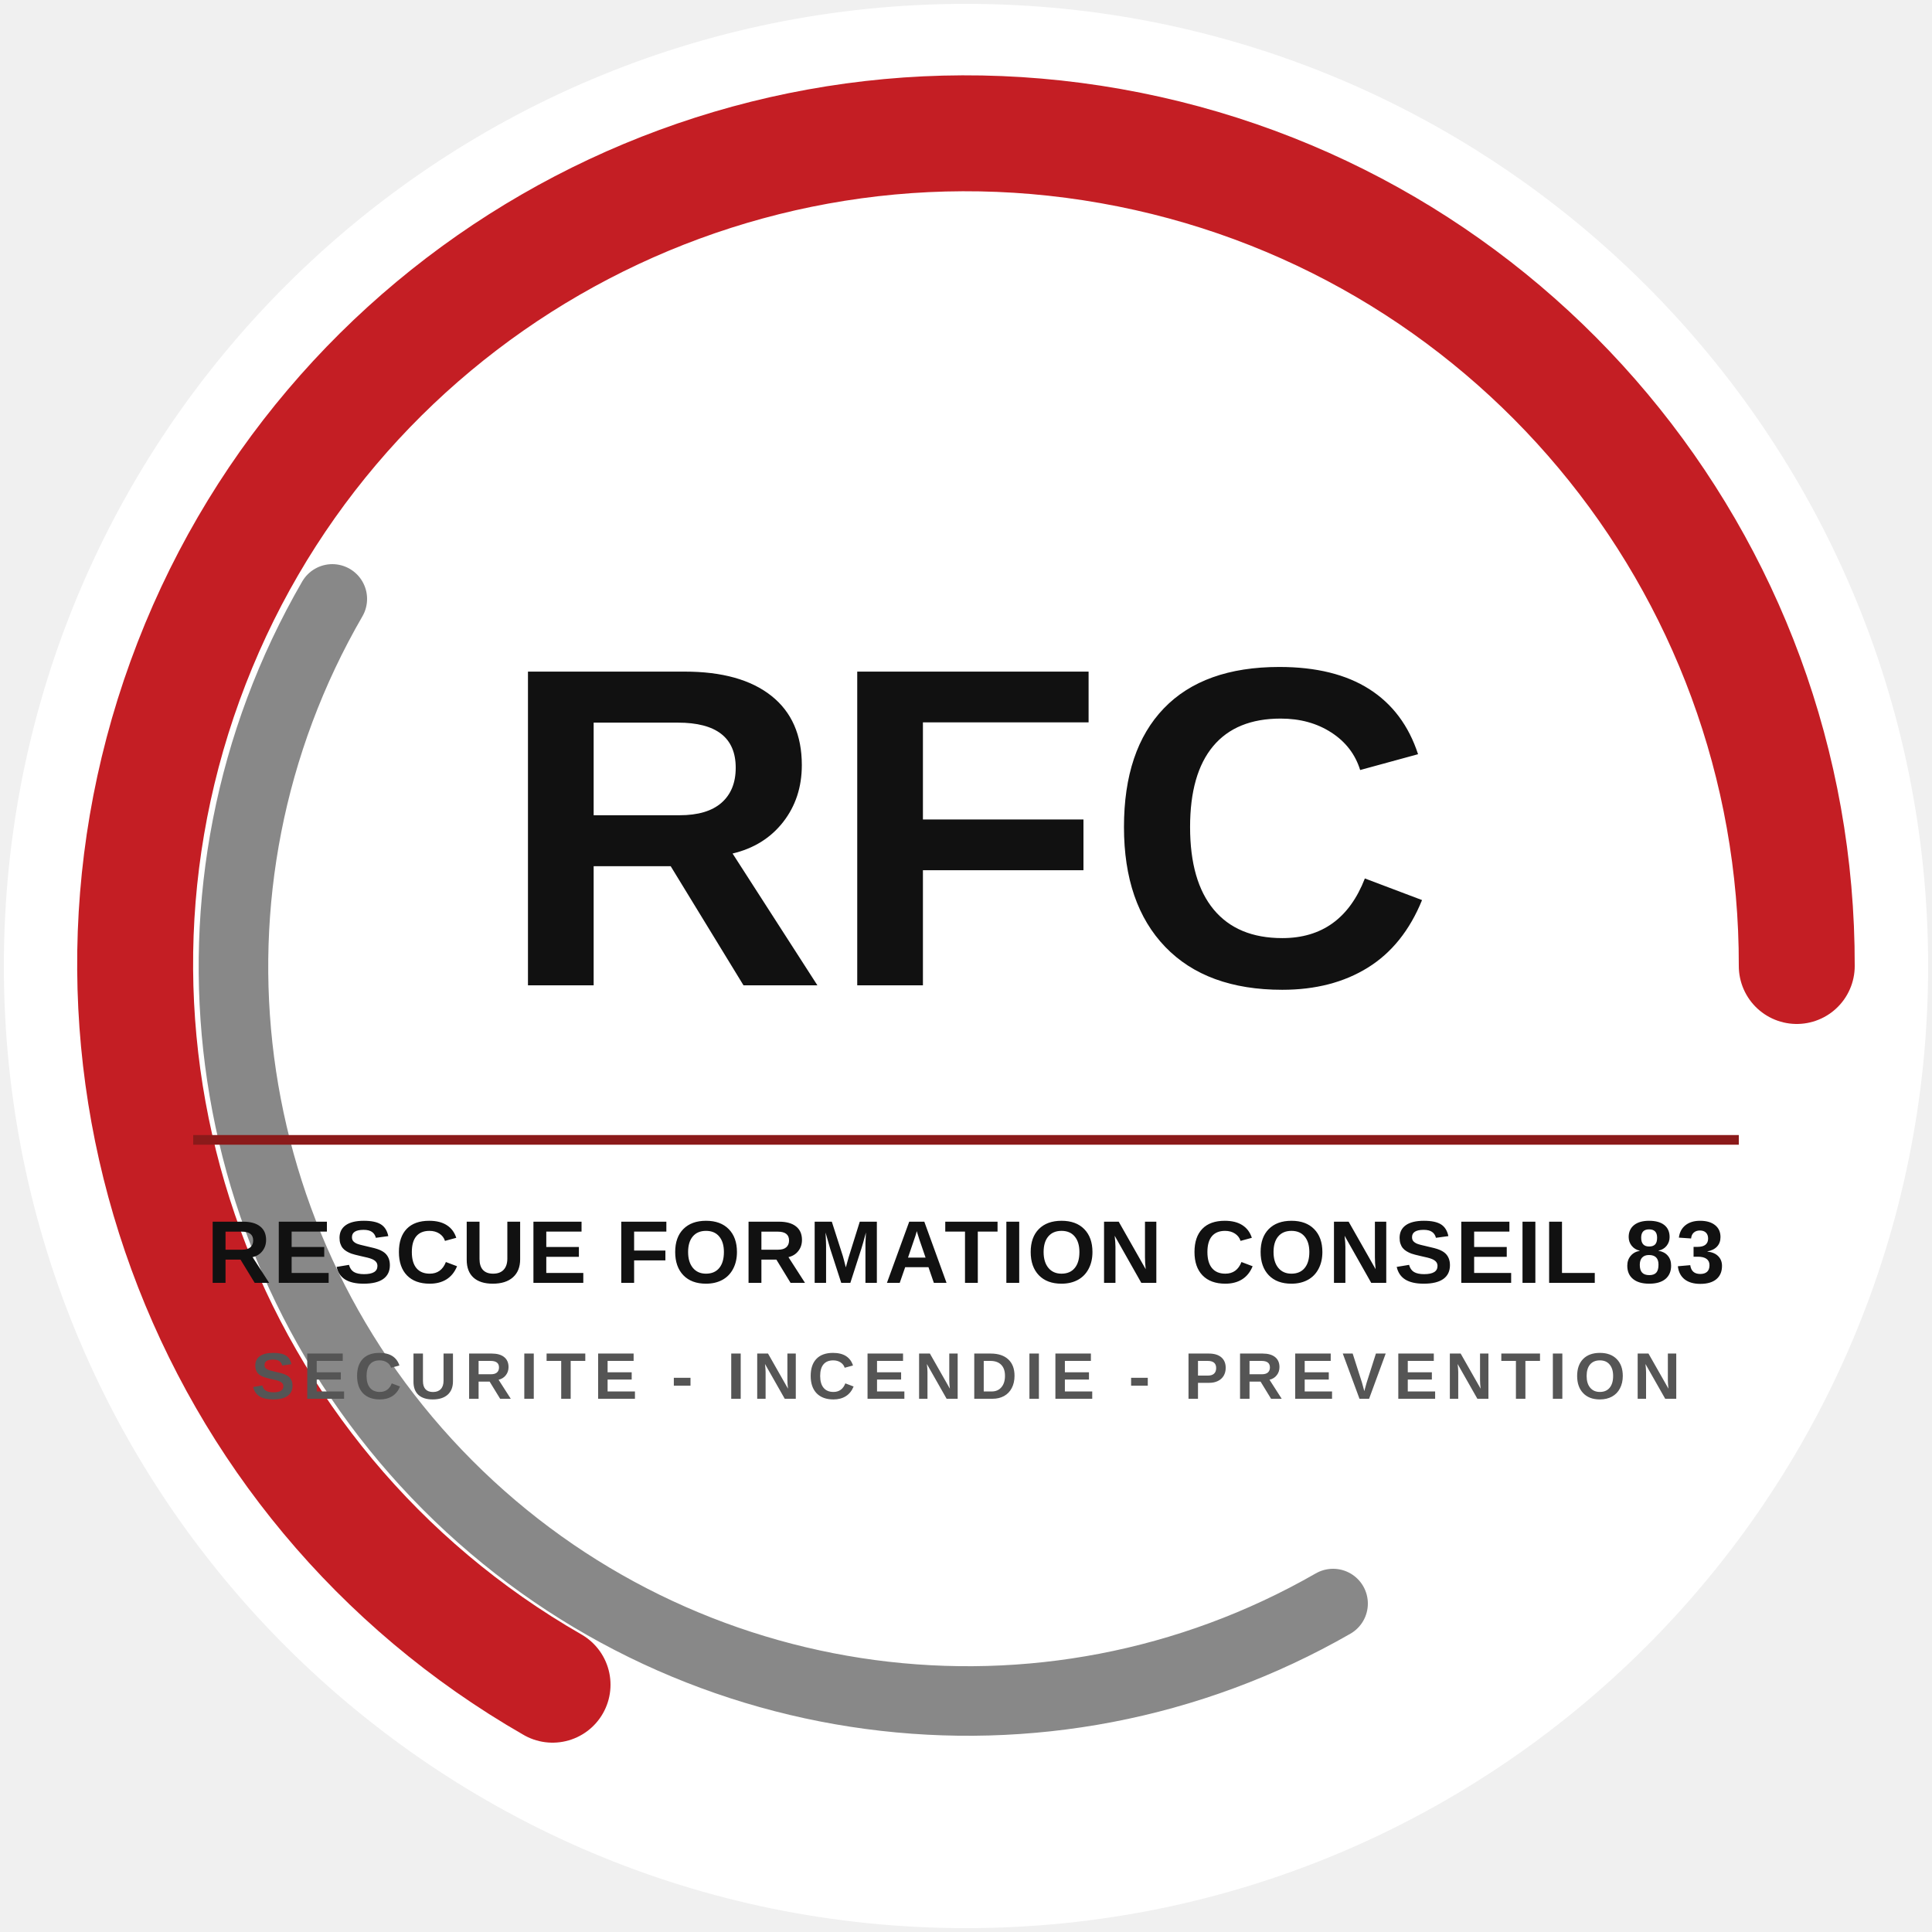
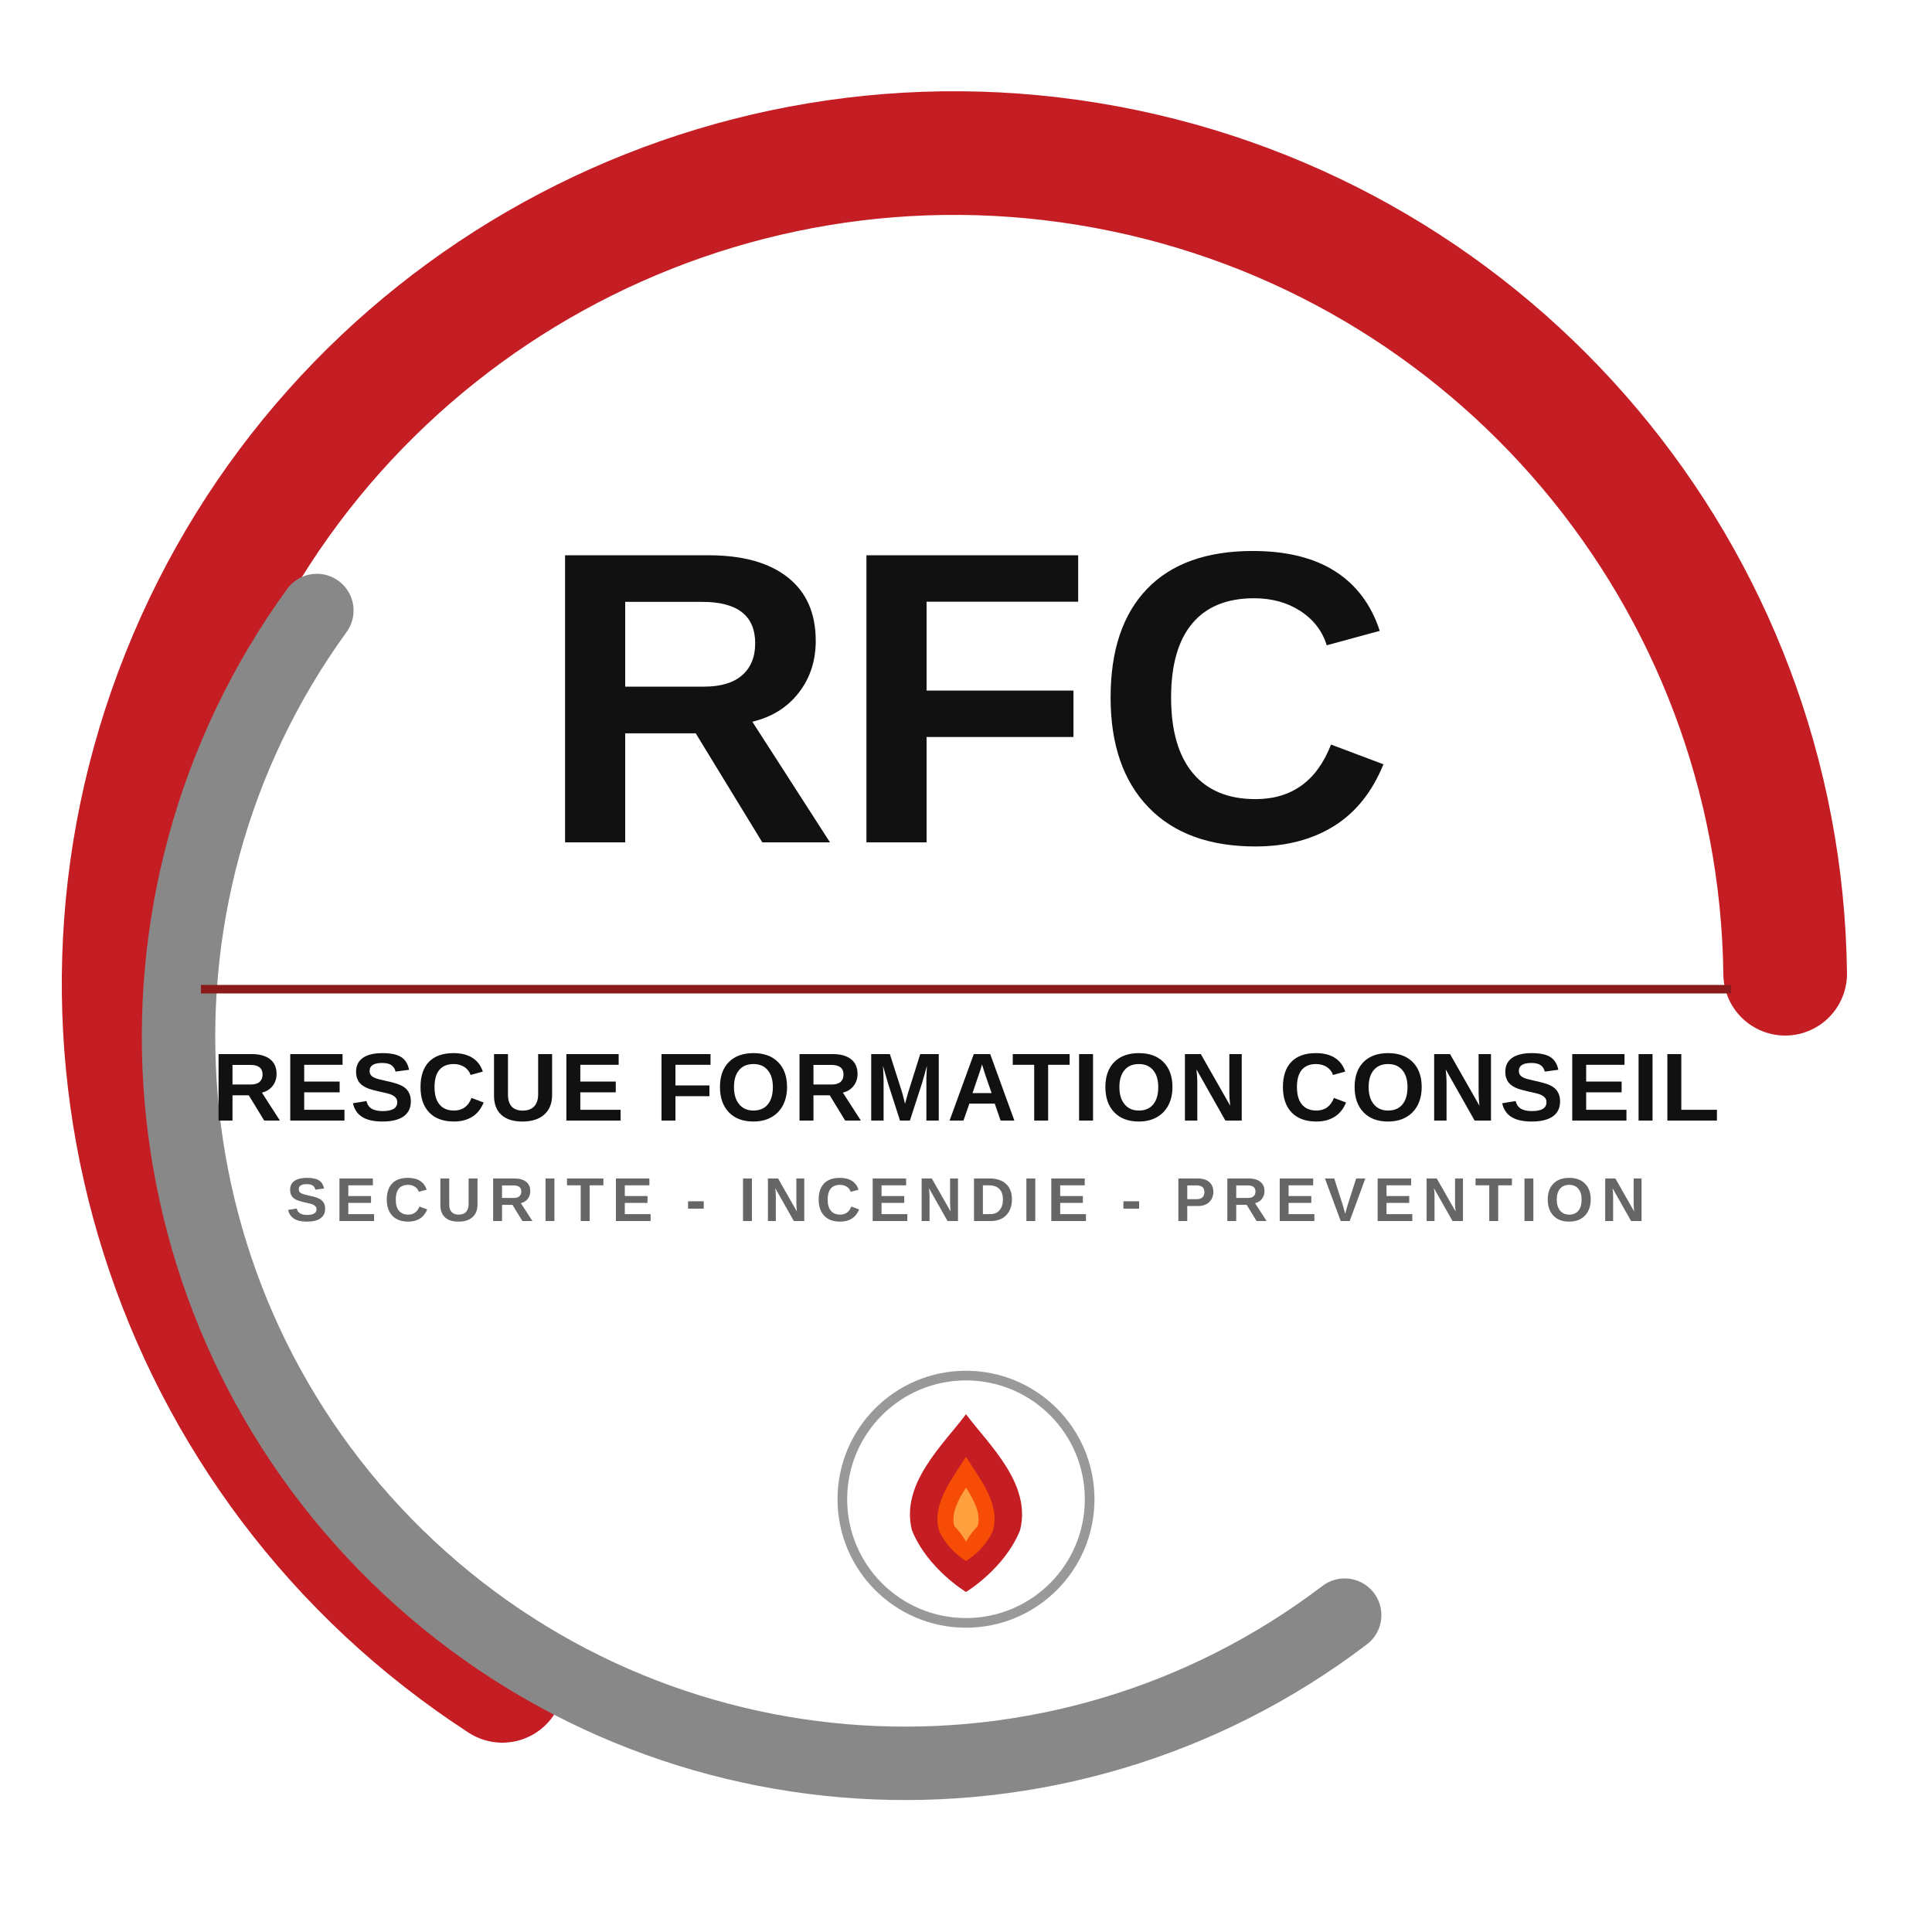
<svg xmlns="http://www.w3.org/2000/svg" viewBox="0 0 500 500">
-   <circle cx="250" cy="250" r="249" fill="white" />
-   <path d="M143 436 A215 215 0 1 1 465 250" stroke="#C41E24" stroke-width="30" fill="none" stroke-linecap="round" />
-   <path d="M86 155 A190 190 0 0 0 345 415" stroke="#888888" stroke-width="18" fill="none" stroke-linecap="round" />
-   <text x="250" y="255" font-family="Arial Black, Arial, Helvetica, sans-serif" font-size="118" font-weight="900" fill="#111111" text-anchor="middle">RFC</text>
-   <line x1="50" y1="295" x2="450" y2="295" stroke="#8B1A1A" stroke-width="2.5" />
-   <text x="250" y="332" font-family="Arial Black, Arial, Helvetica, sans-serif" font-size="23" font-weight="900" fill="#111111" text-anchor="middle" letter-spacing="0.5">RESCUE FORMATION CONSEIL 83</text>
-   <text x="250" y="362" font-family="Arial, Helvetica, sans-serif" font-size="17" font-weight="700" fill="#555555" text-anchor="middle" letter-spacing="2">SECURITE - INCENDIE - PREVENTION</text>
+   <rect width="500" height="500" fill="white" />
+   <path d="M130 435 A215 215 0 1 1 462 252" stroke="#C41E24" stroke-width="32" fill="none" stroke-linecap="round" />
+   <path d="M82 158 A188 188 0 0 0 348 418" stroke="#888888" stroke-width="19" fill="none" stroke-linecap="round" />
+   <text x="250" y="218" font-family="Arial Black, Arial, Helvetica, sans-serif" font-size="108" font-weight="900" fill="#111111" text-anchor="middle">RFC</text>
+   <line x1="52" y1="256" x2="448" y2="256" stroke="#8B1A1A" stroke-width="2.2" />
+   <text x="250" y="290" font-family="Arial Black, Arial, Helvetica, sans-serif" font-size="25" font-weight="900" fill="#111111" text-anchor="middle" letter-spacing="0.5">RESCUE FORMATION CONSEIL</text>
+   <text x="250" y="316" font-family="Arial, Helvetica, sans-serif" font-size="16" font-weight="700" fill="#666666" text-anchor="middle" letter-spacing="2">SECURITE - INCENDIE - PREVENTION</text>
+   <g transform="translate(250, 388)">
+     <circle cx="0" cy="0" r="32" fill="white" stroke="#999999" stroke-width="2.5" />
+     <path d="M0,-22 C-6,-14 -17,-4 -14,8 C-10,18 0,24 0,24 C0,24 10,18 14,8 C17,-4 6,-14 0,-22 Z" fill="#C41E24" />
+     <path d="M0,-11 C-3,-6 -9,1 -7,8 C-5,13 0,16 0,16 C0,16 5,13 7,8 C9,1 3,-6 0,-11 Z" fill="#FF5500" opacity="0.85" />
+     <path d="M0,-3 C-2,0 -4,4 -3,7 C-1,9 0,11 0,11 C0,11 1,9 3,7 C4,4 2,0 0,-3 Z" fill="#FFAA44" opacity="0.9" />
+   </g>
</svg>
